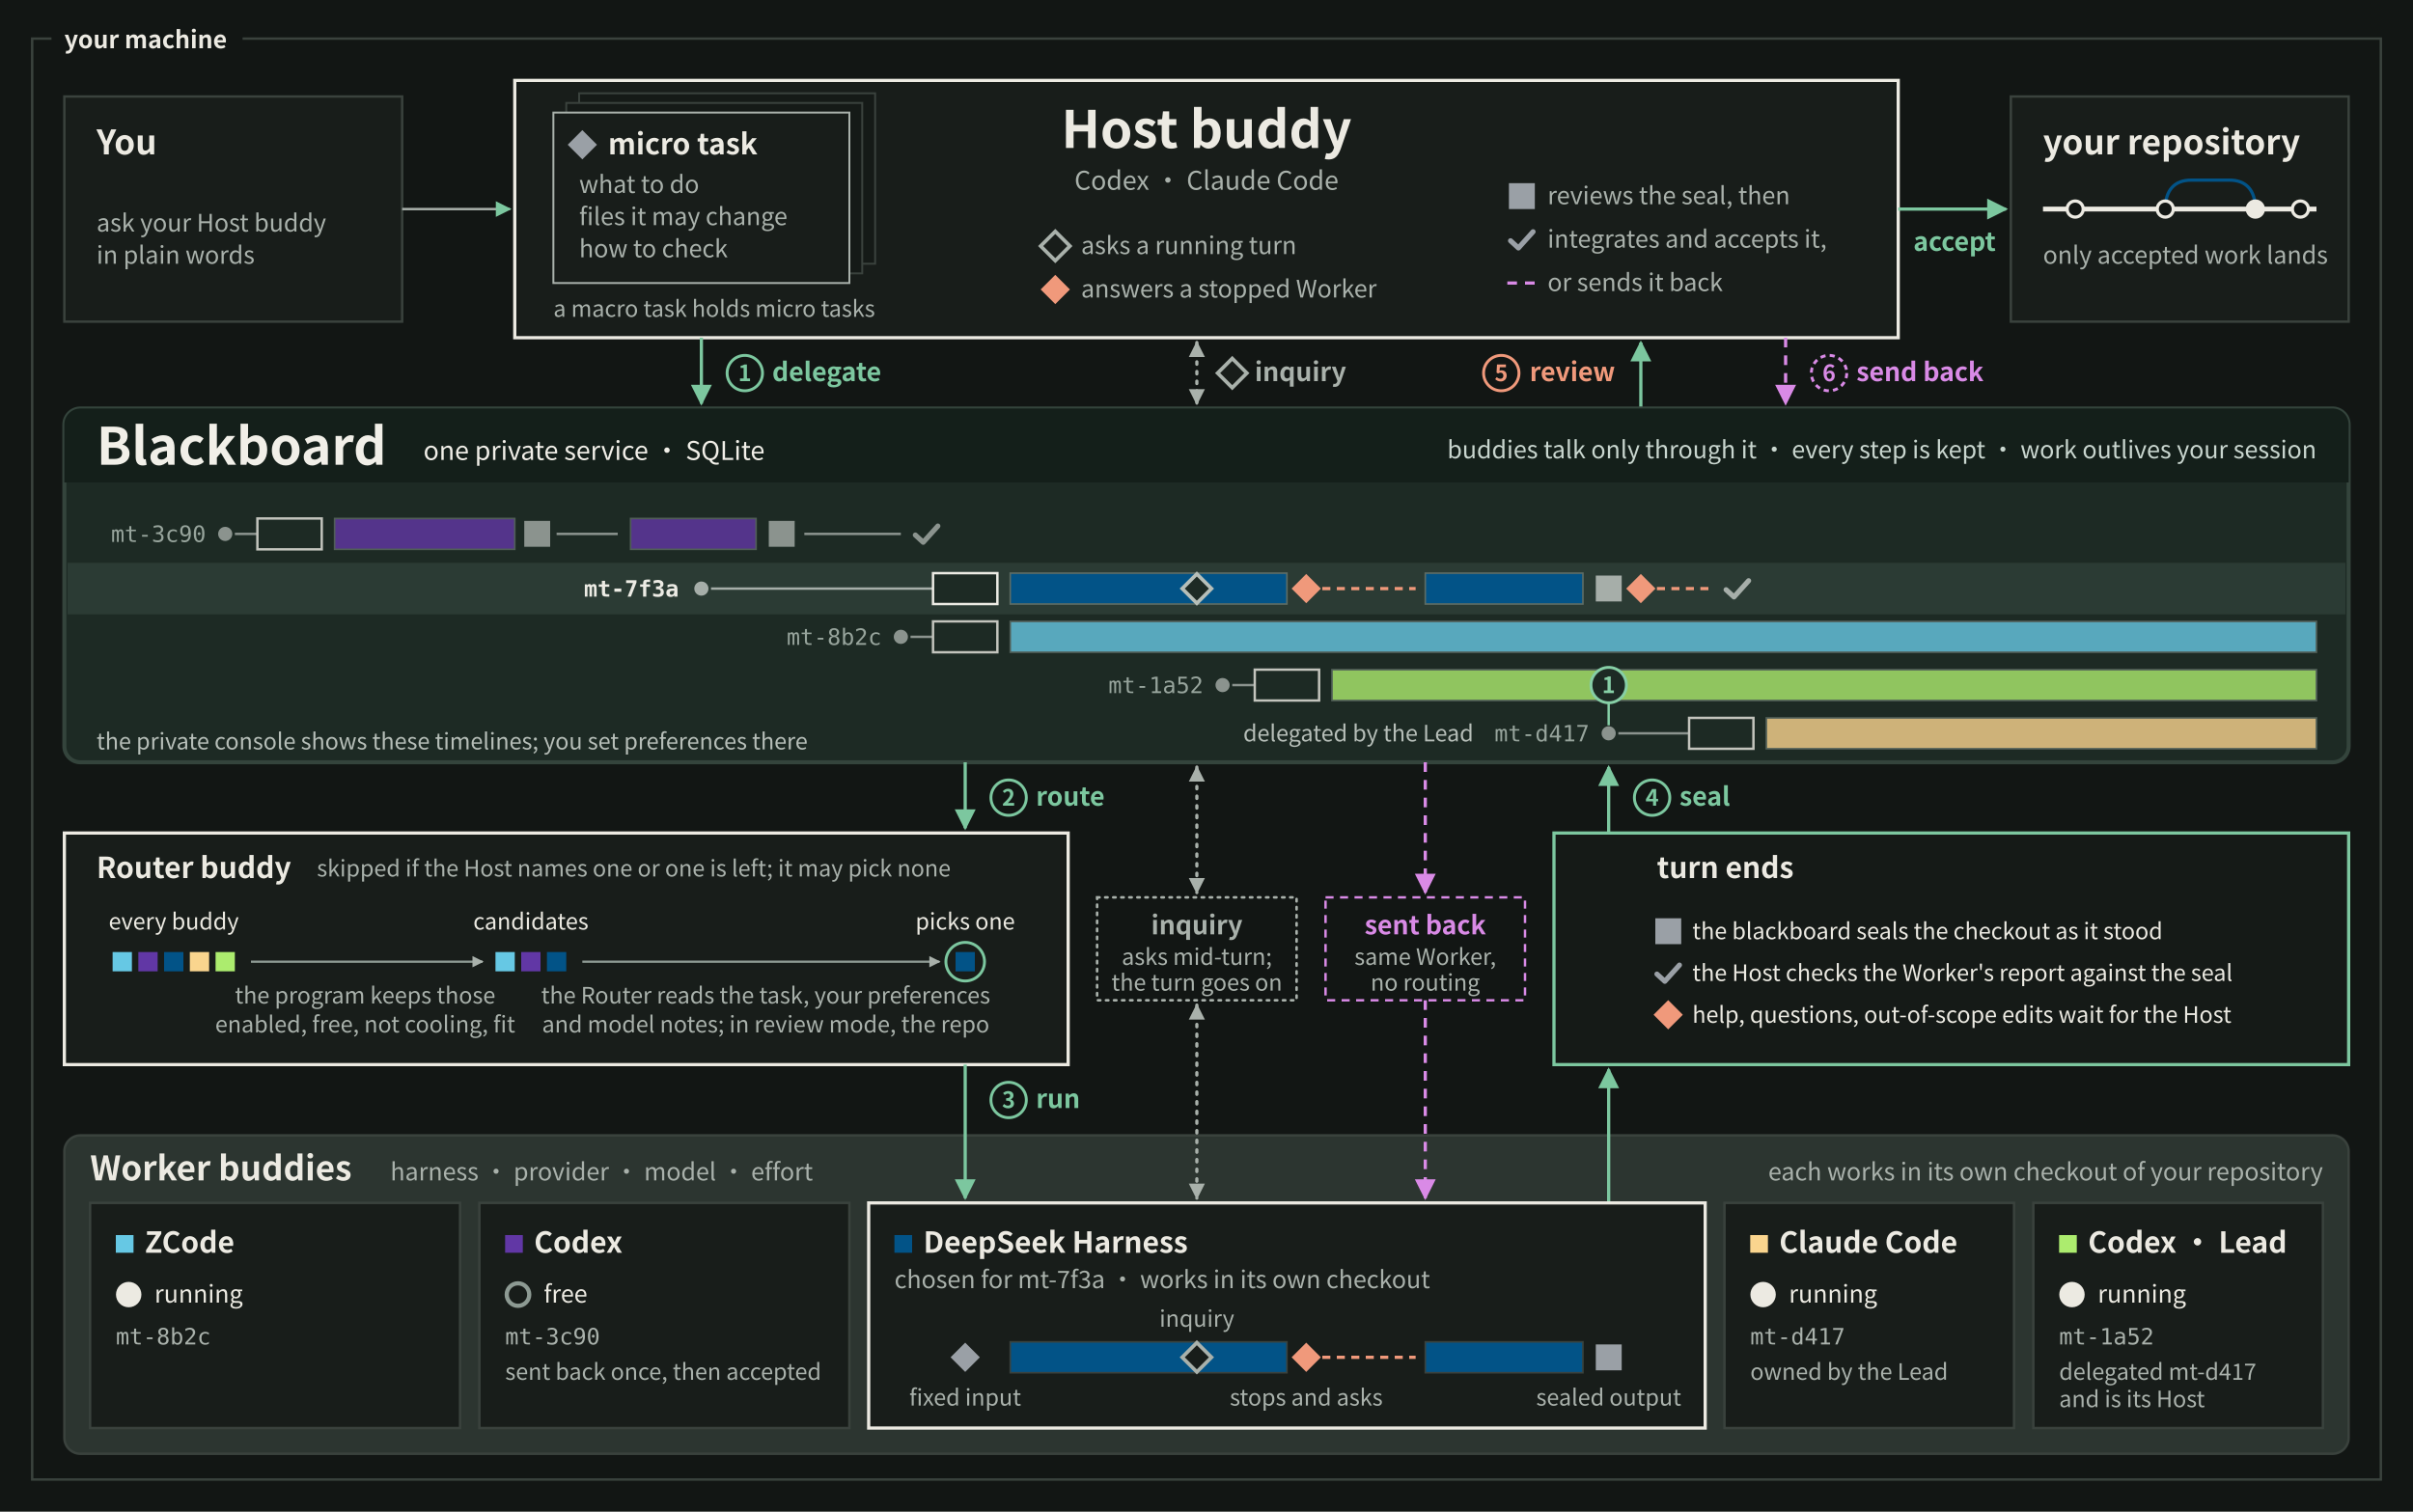
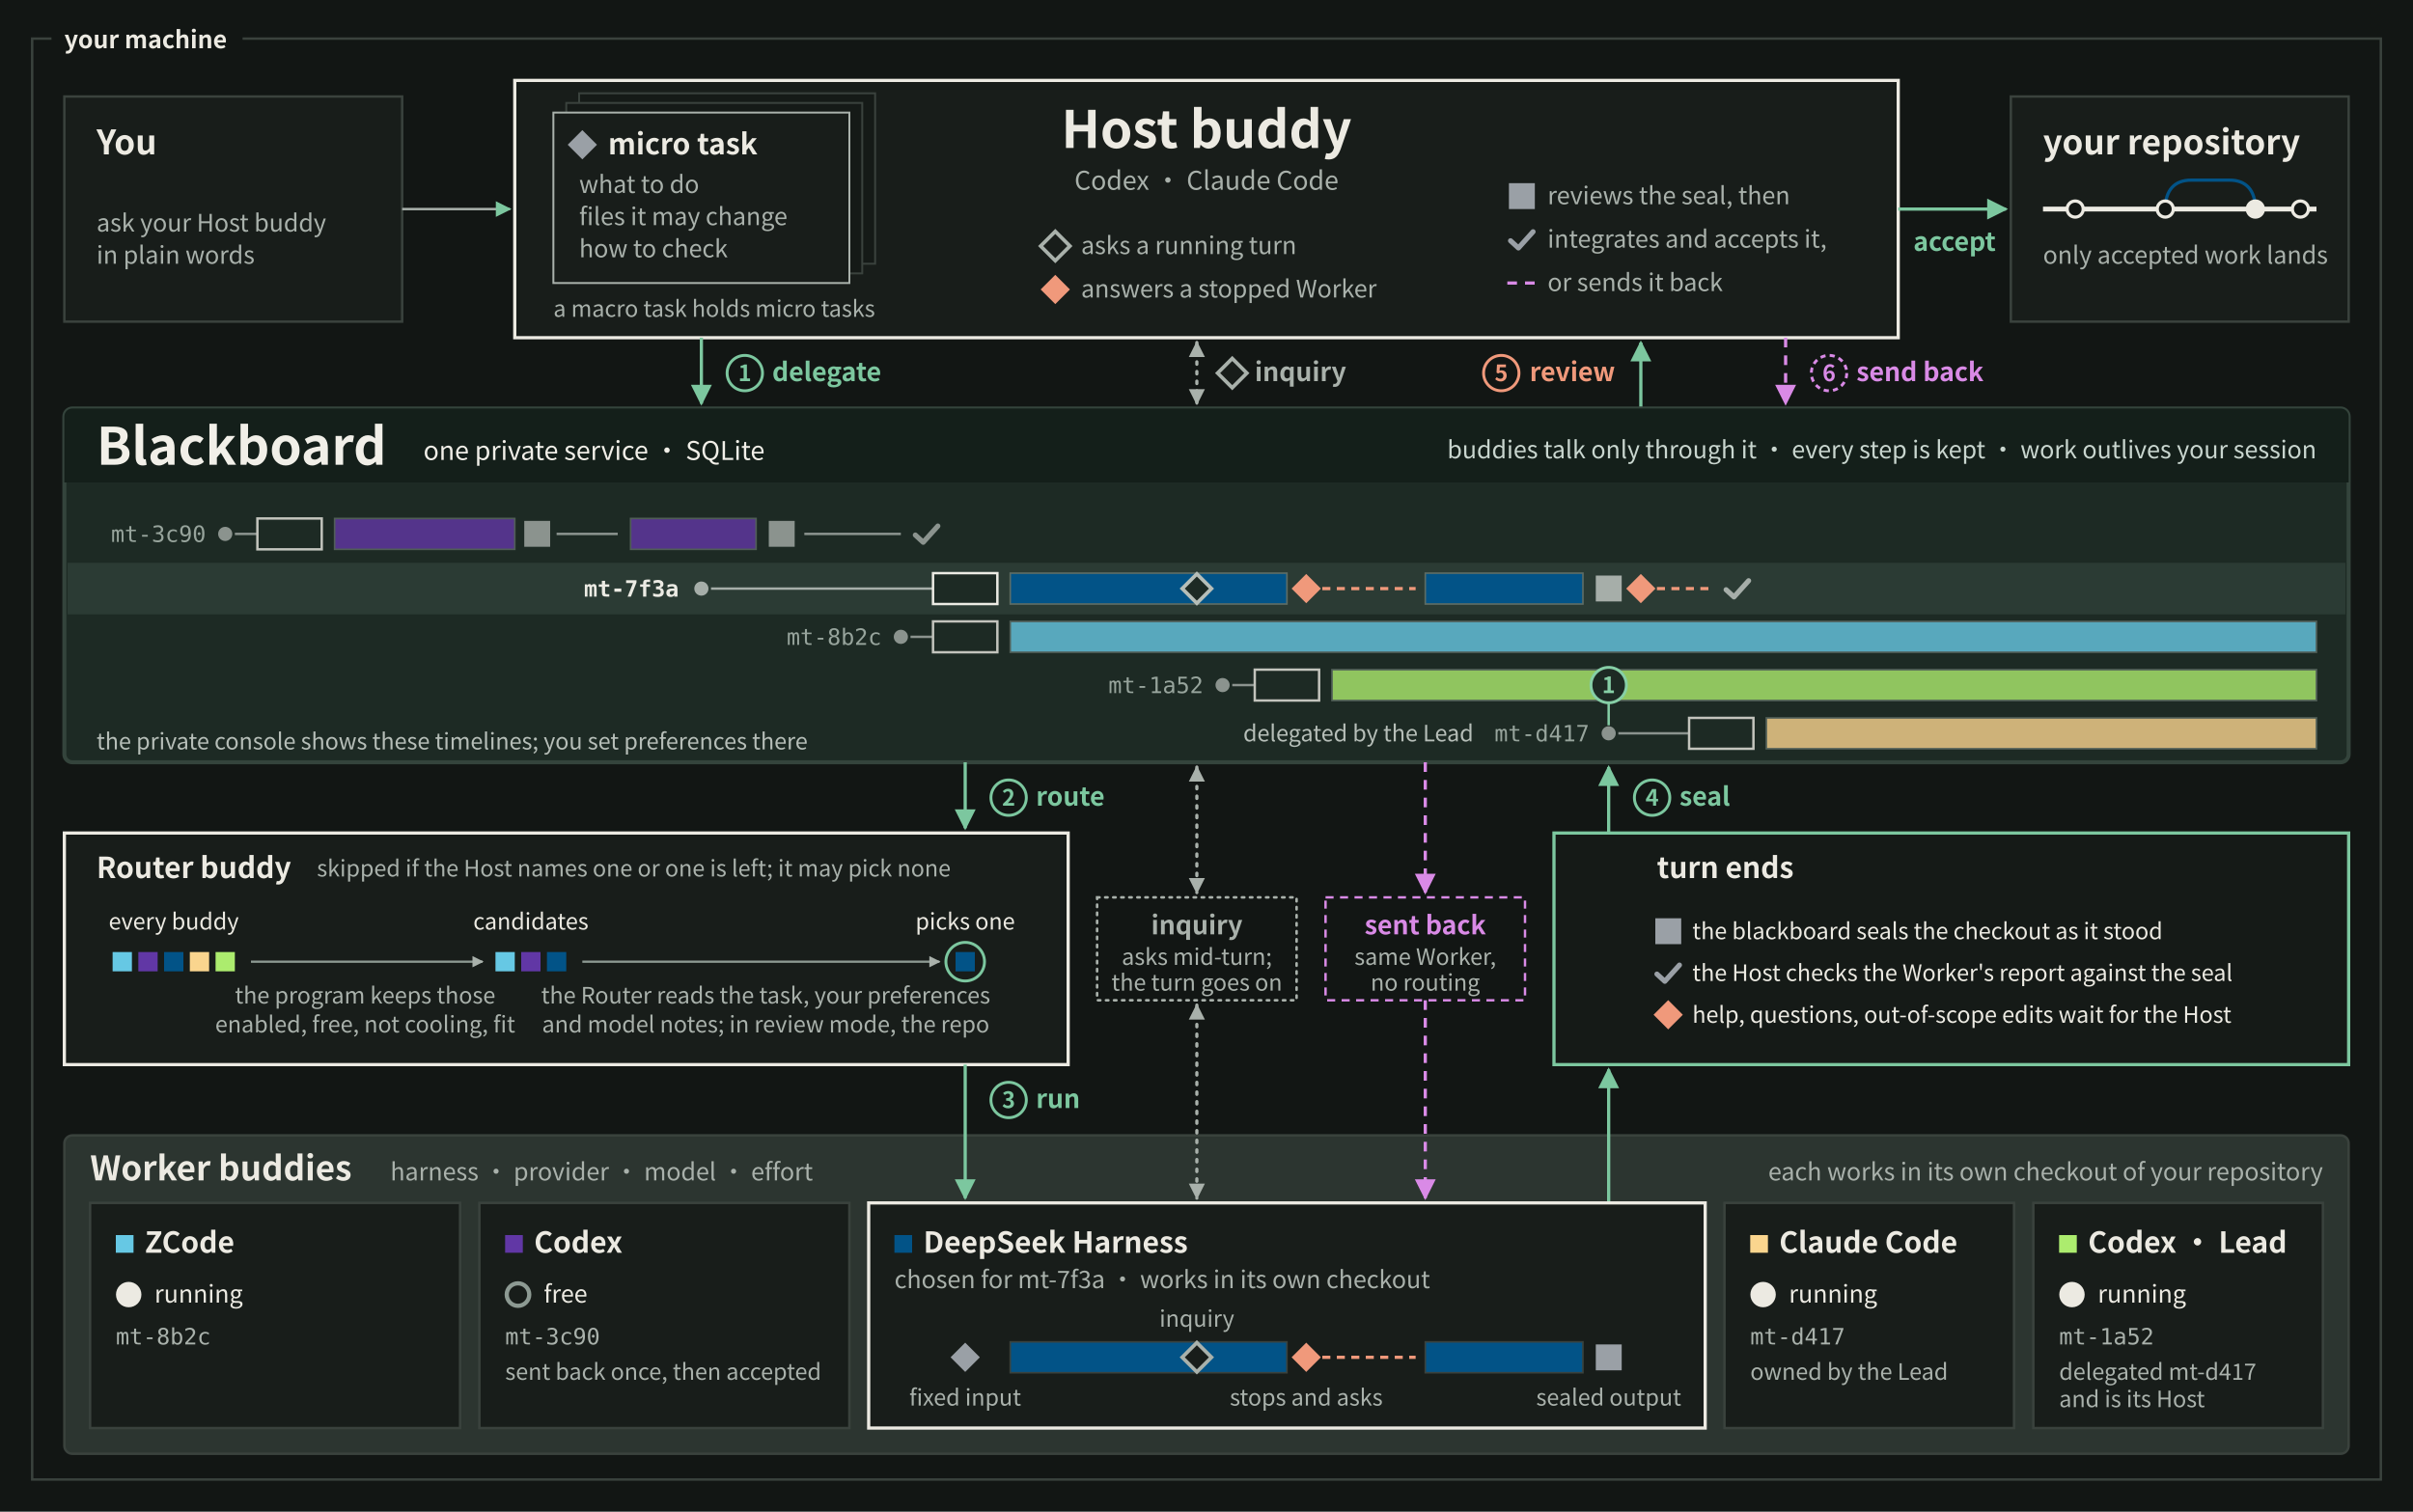
<svg xmlns="http://www.w3.org/2000/svg" viewBox="0 0 1500 940" width="1500" height="940" role="img" aria-label="How hey-my-buddy works">
  <defs>
    <marker id="tip" viewBox="0 0 10 10" refX="9" refY="5" markerWidth="6.5" markerHeight="6.5" orient="auto-start-reverse">
      <path d="M0 0 L10 5 L0 10 Z" fill="#7cc79f" />
    </marker>
    <marker id="tip-send" viewBox="0 0 10 10" refX="9" refY="5" markerWidth="6.5" markerHeight="6.5" orient="auto-start-reverse">
      <path d="M0 0 L10 5 L0 10 Z" fill="#d98ae6" />
    </marker>
    <marker id="tip-ask" viewBox="0 0 10 10" refX="9" refY="5" markerWidth="5" markerHeight="5" orient="auto-start-reverse">
      <path d="M0 0 L10 5 L0 10 Z" fill="#a9b1ab" />
    </marker>
  </defs>
  <rect x="0" y="0" width="1500" height="940" fill="#121614" stroke="none" stroke-width="1" />
  <g transform="translate(0,-24)">
    <rect x="20" y="48" width="1460" height="896" fill="none" stroke="#3a423d" stroke-width="1.5" />
    <rect x="32" y="40" width="118.8" height="16" fill="#121614" stroke="none" stroke-width="1" />
    <text x="40" y="54" font-family="-apple-system, BlinkMacSystemFont, 'Segoe UI', 'PingFang SC', 'Hiragino Sans GB', 'Noto Sans CJK SC', 'Microsoft YaHei', 'Noto Sans', Helvetica, Arial, sans-serif" font-size="15" font-weight="650" fill="#eceae2" text-anchor="start">your machine</text>
    <rect x="40" y="84" width="210" height="140" fill="#181d1a" stroke="#3a423d" stroke-width="1.5" />
    <text x="60" y="120" font-family="-apple-system, BlinkMacSystemFont, 'Segoe UI', 'PingFang SC', 'Hiragino Sans GB', 'Noto Sans CJK SC', 'Microsoft YaHei', 'Noto Sans', Helvetica, Arial, sans-serif" font-size="21" font-weight="700" fill="#eceae2" text-anchor="start">You</text>
    <text x="60" y="168" font-family="-apple-system, BlinkMacSystemFont, 'Segoe UI', 'PingFang SC', 'Hiragino Sans GB', 'Noto Sans CJK SC', 'Microsoft YaHei', 'Noto Sans', Helvetica, Arial, sans-serif" font-size="15" font-weight="400" fill="#a9b1ab" text-anchor="start">ask your Host buddy</text>
    <text x="60" y="188" font-family="-apple-system, BlinkMacSystemFont, 'Segoe UI', 'PingFang SC', 'Hiragino Sans GB', 'Noto Sans CJK SC', 'Microsoft YaHei', 'Noto Sans', Helvetica, Arial, sans-serif" font-size="15" font-weight="400" fill="#a9b1ab" text-anchor="start">in plain words</text>
    <path d="M250 154 L317 154" fill="none" stroke="#a9b1ab" stroke-width="1.5" marker-end="url(#tip)" />
    <rect x="320" y="74" width="860" height="160" fill="#181d1a" stroke="#eceae2" stroke-width="2" />
    <rect x="360" y="82" width="184" height="106" fill="#151a17" stroke="#3a423d" stroke-width="1.2" />
    <rect x="352" y="88" width="184" height="106" fill="#151a17" stroke="#3a423d" stroke-width="1.2" />
    <rect x="344" y="94" width="184" height="106" fill="#181d1a" stroke="#a9b1ab" stroke-width="1.2" />
    <path d="M362 104.9 L371.1 114 L362 123.1 L352.9 114 Z" fill="#9aa0a6" />
    <text x="378" y="120" font-family="-apple-system, BlinkMacSystemFont, 'Segoe UI', 'PingFang SC', 'Hiragino Sans GB', 'Noto Sans CJK SC', 'Microsoft YaHei', 'Noto Sans', Helvetica, Arial, sans-serif" font-size="18" font-weight="650" fill="#eceae2" text-anchor="start">micro task</text>
    <text x="360" y="144" font-family="-apple-system, BlinkMacSystemFont, 'Segoe UI', 'PingFang SC', 'Hiragino Sans GB', 'Noto Sans CJK SC', 'Microsoft YaHei', 'Noto Sans', Helvetica, Arial, sans-serif" font-size="15" font-weight="400" fill="#a9b1ab" text-anchor="start">what to do</text>
    <text x="360" y="164" font-family="-apple-system, BlinkMacSystemFont, 'Segoe UI', 'PingFang SC', 'Hiragino Sans GB', 'Noto Sans CJK SC', 'Microsoft YaHei', 'Noto Sans', Helvetica, Arial, sans-serif" font-size="15" font-weight="400" fill="#a9b1ab" text-anchor="start">files it may change</text>
    <text x="360" y="184" font-family="-apple-system, BlinkMacSystemFont, 'Segoe UI', 'PingFang SC', 'Hiragino Sans GB', 'Noto Sans CJK SC', 'Microsoft YaHei', 'Noto Sans', Helvetica, Arial, sans-serif" font-size="15" font-weight="400" fill="#a9b1ab" text-anchor="start">how to check</text>
    <text x="344" y="221" font-family="-apple-system, BlinkMacSystemFont, 'Segoe UI', 'PingFang SC', 'Hiragino Sans GB', 'Noto Sans CJK SC', 'Microsoft YaHei', 'Noto Sans', Helvetica, Arial, sans-serif" font-size="14" font-weight="400" fill="#a9b1ab" text-anchor="start">a macro task holds micro tasks</text>
    <text x="750.0" y="116" font-family="-apple-system, BlinkMacSystemFont, 'Segoe UI', 'PingFang SC', 'Hiragino Sans GB', 'Noto Sans CJK SC', 'Microsoft YaHei', 'Noto Sans', Helvetica, Arial, sans-serif" font-size="32" font-weight="700" fill="#eceae2" text-anchor="middle">Host buddy</text>
    <text x="750.0" y="142" font-family="-apple-system, BlinkMacSystemFont, 'Segoe UI', 'PingFang SC', 'Hiragino Sans GB', 'Noto Sans CJK SC', 'Microsoft YaHei', 'Noto Sans', Helvetica, Arial, sans-serif" font-size="16" font-weight="400" fill="#a9b1ab" text-anchor="middle">Codex · Claude Code</text>
    <path d="M656 167.9 L665.1 177 L656 186.1 L646.9 177 Z" fill="#181d1a" stroke="#a9b1ab" stroke-width="2.27" />
    <text x="672" y="182" font-family="-apple-system, BlinkMacSystemFont, 'Segoe UI', 'PingFang SC', 'Hiragino Sans GB', 'Noto Sans CJK SC', 'Microsoft YaHei', 'Noto Sans', Helvetica, Arial, sans-serif" font-size="15" font-weight="400" fill="#a9b1ab" text-anchor="start">asks a running turn</text>
    <path d="M656 194.9 L665.1 204 L656 213.1 L646.9 204 Z" fill="#f0997b" />
    <text x="672" y="209" font-family="-apple-system, BlinkMacSystemFont, 'Segoe UI', 'PingFang SC', 'Hiragino Sans GB', 'Noto Sans CJK SC', 'Microsoft YaHei', 'Noto Sans', Helvetica, Arial, sans-serif" font-size="15" font-weight="400" fill="#a9b1ab" text-anchor="start">answers a stopped Worker</text>
    <rect x="938.0" y="137.9" width="16.1" height="16.1" fill="#9aa0a6" stroke="none" stroke-width="1" />
    <text x="962" y="151" font-family="-apple-system, BlinkMacSystemFont, 'Segoe UI', 'PingFang SC', 'Hiragino Sans GB', 'Noto Sans CJK SC', 'Microsoft YaHei', 'Noto Sans', Helvetica, Arial, sans-serif" font-size="15" font-weight="400" fill="#a9b1ab" text-anchor="start">reviews the seal, then</text>
    <path d="M939.0 173.7 L943.9 178.2 L953.0 168.1" fill="none" stroke="#9aa0a6" stroke-width="3.15" stroke-linecap="round" stroke-linejoin="round" />
    <text x="962" y="178" font-family="-apple-system, BlinkMacSystemFont, 'Segoe UI', 'PingFang SC', 'Hiragino Sans GB', 'Noto Sans CJK SC', 'Microsoft YaHei', 'Noto Sans', Helvetica, Arial, sans-serif" font-size="15" font-weight="400" fill="#a9b1ab" text-anchor="start">integrates and accepts it,</text>
    <path d="M937 200 L955 200" stroke="#d98ae6" stroke-width="2" stroke-dasharray="6 5" />
    <text x="962" y="205" font-family="-apple-system, BlinkMacSystemFont, 'Segoe UI', 'PingFang SC', 'Hiragino Sans GB', 'Noto Sans CJK SC', 'Microsoft YaHei', 'Noto Sans', Helvetica, Arial, sans-serif" font-size="15" font-weight="400" fill="#a9b1ab" text-anchor="start">or sends it back</text>
    <path d="M1180 154 L1247 154" fill="none" stroke="#7cc79f" stroke-width="2" marker-end="url(#tip)" />
    <text x="1215" y="180" font-family="-apple-system, BlinkMacSystemFont, 'Segoe UI', 'PingFang SC', 'Hiragino Sans GB', 'Noto Sans CJK SC', 'Microsoft YaHei', 'Noto Sans', Helvetica, Arial, sans-serif" font-size="16" font-weight="650" fill="#7cc79f" text-anchor="middle">accept</text>
    <rect x="1250" y="84" width="210" height="140" fill="#181d1a" stroke="#3a423d" stroke-width="1.5" />
    <text x="1270" y="120" font-family="-apple-system, BlinkMacSystemFont, 'Segoe UI', 'PingFang SC', 'Hiragino Sans GB', 'Noto Sans CJK SC', 'Microsoft YaHei', 'Noto Sans', Helvetica, Arial, sans-serif" font-size="21" font-weight="700" fill="#eceae2" text-anchor="start">your repository</text>
    <path d="M1270 154 L1440 154" stroke="#eceae2" stroke-width="3" />
    <path d="M1346 154 C1346 142 1352 136 1362 136 L1386 136 C1396 136 1402 142 1402 154" fill="none" stroke="#025387" stroke-width="2" />
    <circle cx="1290" cy="154" r="5" fill="#121614" stroke="#eceae2" stroke-width="2" />
    <circle cx="1346" cy="154" r="5" fill="#121614" stroke="#eceae2" stroke-width="2" />
    <circle cx="1430" cy="154" r="5" fill="#121614" stroke="#eceae2" stroke-width="2" />
    <circle cx="1402" cy="154" r="6" fill="#eceae2" />
    <text x="1270" y="188" font-family="-apple-system, BlinkMacSystemFont, 'Segoe UI', 'PingFang SC', 'Hiragino Sans GB', 'Noto Sans CJK SC', 'Microsoft YaHei', 'Noto Sans', Helvetica, Arial, sans-serif" font-size="15" font-weight="400" fill="#a9b1ab" text-anchor="start">only accepted work lands</text>
    <path d="M436 234 L436 275" fill="none" stroke="#7cc79f" stroke-width="2" marker-end="url(#tip)" />
    <circle cx="463" cy="256" r="11" fill="#121614" stroke="#7cc79f" stroke-width="1.8" />
    <text x="463" y="261" font-family="-apple-system, BlinkMacSystemFont, 'Segoe UI', 'PingFang SC', 'Hiragino Sans GB', 'Noto Sans CJK SC', 'Microsoft YaHei', 'Noto Sans', Helvetica, Arial, sans-serif" font-size="14" font-weight="700" fill="#7cc79f" text-anchor="middle">1</text>
    <text x="480" y="261" font-family="-apple-system, BlinkMacSystemFont, 'Segoe UI', 'PingFang SC', 'Hiragino Sans GB', 'Noto Sans CJK SC', 'Microsoft YaHei', 'Noto Sans', Helvetica, Arial, sans-serif" font-size="16" font-weight="650" fill="#7cc79f" text-anchor="start">delegate</text>
    <path d="M1020 278 L1020 237" fill="none" stroke="#7cc79f" stroke-width="2" marker-end="url(#tip)" />
    <circle cx="933.24" cy="256" r="11" fill="#121614" stroke="#f0997b" stroke-width="1.8" />
    <text x="933.24" y="261" font-family="-apple-system, BlinkMacSystemFont, 'Segoe UI', 'PingFang SC', 'Hiragino Sans GB', 'Noto Sans CJK SC', 'Microsoft YaHei', 'Noto Sans', Helvetica, Arial, sans-serif" font-size="14" font-weight="700" fill="#f0997b" text-anchor="middle">5</text>
    <text x="1004" y="261" font-family="-apple-system, BlinkMacSystemFont, 'Segoe UI', 'PingFang SC', 'Hiragino Sans GB', 'Noto Sans CJK SC', 'Microsoft YaHei', 'Noto Sans', Helvetica, Arial, sans-serif" font-size="16" font-weight="650" fill="#f0997b" text-anchor="end">review</text>
    <path d="M1110 234 L1110 275" fill="none" stroke="#d98ae6" stroke-width="2" stroke-dasharray="6 5" marker-end="url(#tip-send)" />
    <circle cx="1137" cy="256" r="11" fill="#121614" stroke="#d98ae6" stroke-width="1.8" stroke-dasharray="3.2 2.6" />
    <text x="1137" y="261" font-family="-apple-system, BlinkMacSystemFont, 'Segoe UI', 'PingFang SC', 'Hiragino Sans GB', 'Noto Sans CJK SC', 'Microsoft YaHei', 'Noto Sans', Helvetica, Arial, sans-serif" font-size="14" font-weight="700" fill="#d98ae6" text-anchor="middle">6</text>
    <text x="1154" y="261" font-family="-apple-system, BlinkMacSystemFont, 'Segoe UI', 'PingFang SC', 'Hiragino Sans GB', 'Noto Sans CJK SC', 'Microsoft YaHei', 'Noto Sans', Helvetica, Arial, sans-serif" font-size="16" font-weight="650" fill="#d98ae6" text-anchor="start">send back</text>
    <path d="M744 237 L744 275" fill="none" stroke="#a9b1ab" stroke-width="2" stroke-dasharray="1.5 4.5" stroke-linecap="round" marker-start="url(#tip-ask)" marker-end="url(#tip-ask)" />
    <path d="M766 246.9 L775.1 256 L766 265.1 L756.9 256 Z" fill="#181d1a" stroke="#a9b1ab" stroke-width="2.27" />
    <text x="780" y="261" font-family="-apple-system, BlinkMacSystemFont, 'Segoe UI', 'PingFang SC', 'Hiragino Sans GB', 'Noto Sans CJK SC', 'Microsoft YaHei', 'Noto Sans', Helvetica, Arial, sans-serif" font-size="16" font-weight="650" fill="#a9b1ab" text-anchor="start">inquiry</text>
-     <rect x="40" y="278" width="1420" height="220" rx="10" fill="#1d2a24" stroke="#34443c" stroke-width="2.5" />
-     <path d="M50 278 H1450 A10 10 0 0 1 1460 288 V324 H40 V288 A10 10 0 0 1 50 278 Z" fill="#141f1a" />
+     <rect x="40" y="278" width="1420" height="220" rx="5" fill="#1d2a24" stroke="#34443c" stroke-width="2.5" />
+     <path d="M45 278 H1455 A5 5 0 0 1 1460 283 V324 H40 V283 A5 5 0 0 1 45 278 Z" fill="#141f1a" />
    <text x="60" y="313" font-family="-apple-system, BlinkMacSystemFont, 'Segoe UI', 'PingFang SC', 'Hiragino Sans GB', 'Noto Sans CJK SC', 'Microsoft YaHei', 'Noto Sans', Helvetica, Arial, sans-serif" font-size="32" font-weight="700" fill="#f1efe8" text-anchor="start">Blackboard</text>
    <text x="263.2" y="310" font-family="-apple-system, BlinkMacSystemFont, 'Segoe UI', 'PingFang SC', 'Hiragino Sans GB', 'Noto Sans CJK SC', 'Microsoft YaHei', 'Noto Sans', Helvetica, Arial, sans-serif" font-size="16" font-weight="400" fill="#f1efe8" text-anchor="start">one private service · SQLite</text>
    <text x="1440" y="309" font-family="-apple-system, BlinkMacSystemFont, 'Segoe UI', 'PingFang SC', 'Hiragino Sans GB', 'Noto Sans CJK SC', 'Microsoft YaHei', 'Noto Sans', Helvetica, Arial, sans-serif" font-size="15" font-weight="400" fill="#c9d6cf" text-anchor="end">buddies talk only through it · every step is kept · work outlives your session</text>
    <rect x="42" y="374" width="1416" height="32" fill="#2b3b34" stroke="none" stroke-width="1" />
    <text x="422" y="395" font-family="ui-monospace, SFMono-Regular, Menlo, Consolas, monospace" font-size="14" font-weight="700" fill="#ecebe4" text-anchor="end">mt-7f3a</text>
    <circle cx="436" cy="390" r="4.4" fill="#a6aea9" />
    <path d="M442 390 L580 390" stroke="#a6aea9" stroke-width="1.5" />
    <rect x="580" y="380.4" width="40" height="19.2" fill="#1d2a24" stroke="#ecebe4" stroke-width="1.5" />
    <rect x="628" y="380.4" width="172" height="19.2" fill="#025387" stroke="#5d6c64" stroke-width="1" />
    <path d="M744 380.9 L753.1 390 L744 399.1 L734.9 390 Z" fill="#1d2a24" stroke="#b6beb8" stroke-width="2.27" />
    <path d="M812 380.9 L821.1 390 L812 399.1 L802.9 390 Z" fill="#f0997b" />
    <path d="M822 390 L880 390" stroke="#f0997b" stroke-width="2" stroke-dasharray="5 4" />
    <rect x="886" y="380.4" width="98" height="19.2" fill="#025387" stroke="#5d6c64" stroke-width="1" />
    <rect x="992.0" y="381.9" width="16.1" height="16.1" fill="#a6aea9" stroke="none" stroke-width="1" />
    <path d="M1020 380.9 L1029.1 390 L1020 399.1 L1010.9 390 Z" fill="#f0997b" />
    <path d="M1030 390 L1066 390" stroke="#f0997b" stroke-width="2" stroke-dasharray="5 4" />
    <path d="M1073.0 390.7 L1077.9 395.2 L1087.0 385.1" fill="none" stroke="#a6aea9" stroke-width="3.15" stroke-linecap="round" stroke-linejoin="round" />
    <text x="128" y="361" font-family="ui-monospace, SFMono-Regular, Menlo, Consolas, monospace" font-size="14" font-weight="400" fill="#97a49c" text-anchor="end">mt-3c90</text>
    <text x="548" y="425" font-family="ui-monospace, SFMono-Regular, Menlo, Consolas, monospace" font-size="14" font-weight="400" fill="#97a49c" text-anchor="end">mt-8b2c</text>
    <text x="748" y="455" font-family="ui-monospace, SFMono-Regular, Menlo, Consolas, monospace" font-size="14" font-weight="400" fill="#97a49c" text-anchor="end">mt-1a52</text>
    <text x="988" y="485" font-family="ui-monospace, SFMono-Regular, Menlo, Consolas, monospace" font-size="14" font-weight="400" fill="#97a49c" text-anchor="end">mt-d417</text>
    <g opacity="0.8">
      <circle cx="140" cy="356" r="4.4" fill="#a6aea9" />
      <path d="M146 356 L160 356" stroke="#a6aea9" stroke-width="1.5" />
      <rect x="160" y="346.4" width="40" height="19.2" fill="#1d2a24" stroke="#ecebe4" stroke-width="1.5" />
      <rect x="208" y="346.4" width="112" height="19.2" fill="#6137a5" stroke="#5d6c64" stroke-width="1" />
      <rect x="325.9" y="347.9" width="16.1" height="16.1" fill="#a6aea9" stroke="none" stroke-width="1" />
      <path d="M346 356 L384 356" stroke="#a6aea9" stroke-width="1.5" />
      <rect x="392" y="346.4" width="78" height="19.2" fill="#6137a5" stroke="#5d6c64" stroke-width="1" />
      <rect x="477.9" y="347.9" width="16.1" height="16.1" fill="#a6aea9" stroke="none" stroke-width="1" />
      <path d="M500 356 L560 356" stroke="#a6aea9" stroke-width="1.5" />
      <path d="M569.0 356.7 L573.9 361.2 L583.0 351.1" fill="none" stroke="#a6aea9" stroke-width="3.15" stroke-linecap="round" stroke-linejoin="round" />
      <circle cx="560" cy="420" r="4.4" fill="#a6aea9" />
      <path d="M566 420 L580 420" stroke="#a6aea9" stroke-width="1.5" />
      <rect x="580" y="410.4" width="40" height="19.2" fill="#1d2a24" stroke="#ecebe4" stroke-width="1.5" />
      <rect x="628" y="410.4" width="812" height="19.2" fill="#66c8e4" stroke="#5d6c64" stroke-width="1" />
      <circle cx="760" cy="450" r="4.4" fill="#a6aea9" />
      <path d="M766 450 L780 450" stroke="#a6aea9" stroke-width="1.5" />
      <rect x="780" y="440.4" width="40" height="19.2" fill="#1d2a24" stroke="#ecebe4" stroke-width="1.5" />
      <rect x="828" y="440.4" width="612" height="19.2" fill="#acec6e" stroke="#5d6c64" stroke-width="1" />
      <circle cx="1000" cy="480" r="4.4" fill="#a6aea9" />
      <path d="M1006 480 L1050 480" stroke="#a6aea9" stroke-width="1.5" />
      <rect x="1050" y="470.4" width="40" height="19.2" fill="#1d2a24" stroke="#ecebe4" stroke-width="1.5" />
      <rect x="1098" y="470.4" width="342" height="19.2" fill="#fad58e" stroke="#5d6c64" stroke-width="1" />
    </g>
    <circle cx="1000" cy="450" r="11" fill="#1d2a24" stroke="#86cfa6" stroke-width="1.8" />
    <text x="1000" y="455" font-family="-apple-system, BlinkMacSystemFont, 'Segoe UI', 'PingFang SC', 'Hiragino Sans GB', 'Noto Sans CJK SC', 'Microsoft YaHei', 'Noto Sans', Helvetica, Arial, sans-serif" font-size="14" font-weight="700" fill="#86cfa6" text-anchor="middle">1</text>
    <path d="M1000 461 L1000 475" stroke="#86cfa6" stroke-width="1.5" />
    <text x="916" y="485" font-family="-apple-system, BlinkMacSystemFont, 'Segoe UI', 'PingFang SC', 'Hiragino Sans GB', 'Noto Sans CJK SC', 'Microsoft YaHei', 'Noto Sans', Helvetica, Arial, sans-serif" font-size="14" font-weight="400" fill="#b6beb8" text-anchor="end">delegated by the Lead</text>
    <text x="60" y="490" font-family="-apple-system, BlinkMacSystemFont, 'Segoe UI', 'PingFang SC', 'Hiragino Sans GB', 'Noto Sans CJK SC', 'Microsoft YaHei', 'Noto Sans', Helvetica, Arial, sans-serif" font-size="14" font-weight="400" fill="#b6beb8" text-anchor="start">the private console shows these timelines; you set preferences there</text>
-     <rect x="40" y="730" width="1420" height="198" rx="10" fill="#2c3530" stroke="#3a423d" stroke-width="1.5" />
+     <rect x="40" y="730" width="1420" height="198" rx="5" fill="#2c3530" stroke="#3a423d" stroke-width="1.5" />
    <path d="M600 498 L600 539" fill="none" stroke="#7cc79f" stroke-width="2" marker-end="url(#tip)" />
    <circle cx="627" cy="520" r="11" fill="#121614" stroke="#7cc79f" stroke-width="1.8" />
    <text x="627" y="525" font-family="-apple-system, BlinkMacSystemFont, 'Segoe UI', 'PingFang SC', 'Hiragino Sans GB', 'Noto Sans CJK SC', 'Microsoft YaHei', 'Noto Sans', Helvetica, Arial, sans-serif" font-size="14" font-weight="700" fill="#7cc79f" text-anchor="middle">2</text>
    <text x="644" y="525" font-family="-apple-system, BlinkMacSystemFont, 'Segoe UI', 'PingFang SC', 'Hiragino Sans GB', 'Noto Sans CJK SC', 'Microsoft YaHei', 'Noto Sans', Helvetica, Arial, sans-serif" font-size="16" font-weight="650" fill="#7cc79f" text-anchor="start">route</text>
    <rect x="40" y="542" width="624" height="144" fill="#181d1a" stroke="#eceae2" stroke-width="2" />
    <text x="60" y="570" font-family="-apple-system, BlinkMacSystemFont, 'Segoe UI', 'PingFang SC', 'Hiragino Sans GB', 'Noto Sans CJK SC', 'Microsoft YaHei', 'Noto Sans', Helvetica, Arial, sans-serif" font-size="18" font-weight="650" fill="#eceae2" text-anchor="start">Router buddy</text>
    <text x="196.96" y="569" font-family="-apple-system, BlinkMacSystemFont, 'Segoe UI', 'PingFang SC', 'Hiragino Sans GB', 'Noto Sans CJK SC', 'Microsoft YaHei', 'Noto Sans', Helvetica, Arial, sans-serif" font-size="14" font-weight="400" fill="#a9b1ab" text-anchor="start">skipped if the Host names one or one is left; it may pick none</text>
    <text x="108" y="602" font-family="-apple-system, BlinkMacSystemFont, 'Segoe UI', 'PingFang SC', 'Hiragino Sans GB', 'Noto Sans CJK SC', 'Microsoft YaHei', 'Noto Sans', Helvetica, Arial, sans-serif" font-size="14" font-weight="400" fill="#eceae2" text-anchor="middle">every buddy</text>
    <rect x="70" y="616" width="12" height="12" fill="#66c8e4" stroke="none" stroke-width="1" />
    <rect x="86" y="616" width="12" height="12" fill="#6137a5" stroke="none" stroke-width="1" />
    <rect x="102" y="616" width="12" height="12" fill="#025387" stroke="none" stroke-width="1" />
    <rect x="118" y="616" width="12" height="12" fill="#fad58e" stroke="none" stroke-width="1" />
    <rect x="134" y="616" width="12" height="12" fill="#acec6e" stroke="none" stroke-width="1" />
    <path d="M156 622 L300 622" fill="none" stroke="#8d9a93" stroke-width="1.4" marker-end="url(#tip-ask)" />
    <text x="227" y="648" font-family="-apple-system, BlinkMacSystemFont, 'Segoe UI', 'PingFang SC', 'Hiragino Sans GB', 'Noto Sans CJK SC', 'Microsoft YaHei', 'Noto Sans', Helvetica, Arial, sans-serif" font-size="14" font-weight="400" fill="#a9b1ab" text-anchor="middle">the program keeps those</text>
    <text x="227" y="666" font-family="-apple-system, BlinkMacSystemFont, 'Segoe UI', 'PingFang SC', 'Hiragino Sans GB', 'Noto Sans CJK SC', 'Microsoft YaHei', 'Noto Sans', Helvetica, Arial, sans-serif" font-size="14" font-weight="400" fill="#a9b1ab" text-anchor="middle">enabled, free, not cooling, fit</text>
    <text x="330" y="602" font-family="-apple-system, BlinkMacSystemFont, 'Segoe UI', 'PingFang SC', 'Hiragino Sans GB', 'Noto Sans CJK SC', 'Microsoft YaHei', 'Noto Sans', Helvetica, Arial, sans-serif" font-size="14" font-weight="400" fill="#eceae2" text-anchor="middle">candidates</text>
    <rect x="308" y="616" width="12" height="12" fill="#66c8e4" stroke="none" stroke-width="1" />
    <rect x="324" y="616" width="12" height="12" fill="#6137a5" stroke="none" stroke-width="1" />
    <rect x="340" y="616" width="12" height="12" fill="#025387" stroke="none" stroke-width="1" />
    <path d="M362 622 L584 622" fill="none" stroke="#8d9a93" stroke-width="1.4" marker-end="url(#tip-ask)" />
    <text x="476" y="648" font-family="-apple-system, BlinkMacSystemFont, 'Segoe UI', 'PingFang SC', 'Hiragino Sans GB', 'Noto Sans CJK SC', 'Microsoft YaHei', 'Noto Sans', Helvetica, Arial, sans-serif" font-size="14" font-weight="400" fill="#a9b1ab" text-anchor="middle">the Router reads the task, your preferences</text>
    <text x="476" y="666" font-family="-apple-system, BlinkMacSystemFont, 'Segoe UI', 'PingFang SC', 'Hiragino Sans GB', 'Noto Sans CJK SC', 'Microsoft YaHei', 'Noto Sans', Helvetica, Arial, sans-serif" font-size="14" font-weight="400" fill="#a9b1ab" text-anchor="middle">and model notes; in review mode, the repo</text>
    <rect x="594" y="616" width="12" height="12" fill="#025387" stroke="none" stroke-width="1" />
    <circle cx="600" cy="622" r="12" fill="none" stroke="#7cc79f" stroke-width="1.8" />
    <text x="600" y="602" font-family="-apple-system, BlinkMacSystemFont, 'Segoe UI', 'PingFang SC', 'Hiragino Sans GB', 'Noto Sans CJK SC', 'Microsoft YaHei', 'Noto Sans', Helvetica, Arial, sans-serif" font-size="14" font-weight="400" fill="#eceae2" text-anchor="middle">picks one</text>
    <path d="M600 686 L600 769" fill="none" stroke="#7cc79f" stroke-width="2" marker-end="url(#tip)" />
    <circle cx="627" cy="708" r="11" fill="#121614" stroke="#7cc79f" stroke-width="1.8" />
    <text x="627" y="713" font-family="-apple-system, BlinkMacSystemFont, 'Segoe UI', 'PingFang SC', 'Hiragino Sans GB', 'Noto Sans CJK SC', 'Microsoft YaHei', 'Noto Sans', Helvetica, Arial, sans-serif" font-size="14" font-weight="700" fill="#7cc79f" text-anchor="middle">3</text>
    <text x="644" y="713" font-family="-apple-system, BlinkMacSystemFont, 'Segoe UI', 'PingFang SC', 'Hiragino Sans GB', 'Noto Sans CJK SC', 'Microsoft YaHei', 'Noto Sans', Helvetica, Arial, sans-serif" font-size="16" font-weight="650" fill="#7cc79f" text-anchor="start">run</text>
    <path d="M744 501 L744 579" fill="none" stroke="#a9b1ab" stroke-width="2" stroke-dasharray="1.5 4.5" stroke-linecap="round" marker-start="url(#tip-ask)" marker-end="url(#tip-ask)" />
    <rect x="682" y="582" width="124" height="64" fill="#121614" stroke="#a9b1ab" stroke-width="1.6" stroke-dasharray="1.5 3.5" stroke-linecap="round" />
    <text x="744" y="605" font-family="-apple-system, BlinkMacSystemFont, 'Segoe UI', 'PingFang SC', 'Hiragino Sans GB', 'Noto Sans CJK SC', 'Microsoft YaHei', 'Noto Sans', Helvetica, Arial, sans-serif" font-size="16" font-weight="650" fill="#a9b1ab" text-anchor="middle">inquiry</text>
    <text x="744" y="624" font-family="-apple-system, BlinkMacSystemFont, 'Segoe UI', 'PingFang SC', 'Hiragino Sans GB', 'Noto Sans CJK SC', 'Microsoft YaHei', 'Noto Sans', Helvetica, Arial, sans-serif" font-size="14" font-weight="400" fill="#a9b1ab" text-anchor="middle">asks mid-turn;</text>
    <text x="744" y="640" font-family="-apple-system, BlinkMacSystemFont, 'Segoe UI', 'PingFang SC', 'Hiragino Sans GB', 'Noto Sans CJK SC', 'Microsoft YaHei', 'Noto Sans', Helvetica, Arial, sans-serif" font-size="14" font-weight="400" fill="#a9b1ab" text-anchor="middle">the turn goes on</text>
    <path d="M744 649 L744 769" fill="none" stroke="#a9b1ab" stroke-width="2" stroke-dasharray="1.5 4.5" stroke-linecap="round" marker-start="url(#tip-ask)" marker-end="url(#tip-ask)" />
    <path d="M886 498 L886 579" fill="none" stroke="#d98ae6" stroke-width="2" stroke-dasharray="6 5" marker-end="url(#tip-send)" />
    <rect x="824" y="582" width="124" height="64" fill="#121614" stroke="#d98ae6" stroke-width="1.5" stroke-dasharray="5 4" />
    <text x="886" y="605" font-family="-apple-system, BlinkMacSystemFont, 'Segoe UI', 'PingFang SC', 'Hiragino Sans GB', 'Noto Sans CJK SC', 'Microsoft YaHei', 'Noto Sans', Helvetica, Arial, sans-serif" font-size="16" font-weight="650" fill="#d98ae6" text-anchor="middle">sent back</text>
    <text x="886" y="624" font-family="-apple-system, BlinkMacSystemFont, 'Segoe UI', 'PingFang SC', 'Hiragino Sans GB', 'Noto Sans CJK SC', 'Microsoft YaHei', 'Noto Sans', Helvetica, Arial, sans-serif" font-size="14" font-weight="400" fill="#a9b1ab" text-anchor="middle">same Worker,</text>
    <text x="886" y="640" font-family="-apple-system, BlinkMacSystemFont, 'Segoe UI', 'PingFang SC', 'Hiragino Sans GB', 'Noto Sans CJK SC', 'Microsoft YaHei', 'Noto Sans', Helvetica, Arial, sans-serif" font-size="14" font-weight="400" fill="#a9b1ab" text-anchor="middle">no routing</text>
    <path d="M886 646 L886 769" fill="none" stroke="#d98ae6" stroke-width="2" stroke-dasharray="6 5" marker-end="url(#tip-send)" />
    <path d="M1000 772 L1000 689" fill="none" stroke="#7cc79f" stroke-width="2" marker-end="url(#tip)" />
    <rect x="966" y="542" width="494" height="144" fill="#151a17" stroke="#7cc79f" stroke-width="2" />
    <text x="1030" y="570" font-family="-apple-system, BlinkMacSystemFont, 'Segoe UI', 'PingFang SC', 'Hiragino Sans GB', 'Noto Sans CJK SC', 'Microsoft YaHei', 'Noto Sans', Helvetica, Arial, sans-serif" font-size="18" font-weight="650" fill="#eceae2" text-anchor="start">turn ends</text>
    <rect x="1029.0" y="595.0" width="16.1" height="16.1" fill="#9aa0a6" stroke="none" stroke-width="1" />
    <text x="1052" y="608" font-family="-apple-system, BlinkMacSystemFont, 'Segoe UI', 'PingFang SC', 'Hiragino Sans GB', 'Noto Sans CJK SC', 'Microsoft YaHei', 'Noto Sans', Helvetica, Arial, sans-serif" font-size="14" font-weight="400" fill="#eceae2" text-anchor="start">the blackboard seals the checkout as it stood</text>
    <path d="M1030.0 629.7 L1034.9 634.2 L1044.0 624.1" fill="none" stroke="#9aa0a6" stroke-width="3.15" stroke-linecap="round" stroke-linejoin="round" />
    <text x="1052" y="634" font-family="-apple-system, BlinkMacSystemFont, 'Segoe UI', 'PingFang SC', 'Hiragino Sans GB', 'Noto Sans CJK SC', 'Microsoft YaHei', 'Noto Sans', Helvetica, Arial, sans-serif" font-size="14" font-weight="400" fill="#eceae2" text-anchor="start">the Host checks the Worker's report against the seal</text>
    <path d="M1037 645.9 L1046.1 655 L1037 664.1 L1027.9 655 Z" fill="#f0997b" />
    <text x="1052" y="660" font-family="-apple-system, BlinkMacSystemFont, 'Segoe UI', 'PingFang SC', 'Hiragino Sans GB', 'Noto Sans CJK SC', 'Microsoft YaHei', 'Noto Sans', Helvetica, Arial, sans-serif" font-size="14" font-weight="400" fill="#eceae2" text-anchor="start">help, questions, out-of-scope edits wait for the Host</text>
    <path d="M1000 542 L1000 501" fill="none" stroke="#7cc79f" stroke-width="2" marker-end="url(#tip)" />
    <circle cx="1027" cy="520" r="11" fill="#121614" stroke="#7cc79f" stroke-width="1.8" />
    <text x="1027" y="525" font-family="-apple-system, BlinkMacSystemFont, 'Segoe UI', 'PingFang SC', 'Hiragino Sans GB', 'Noto Sans CJK SC', 'Microsoft YaHei', 'Noto Sans', Helvetica, Arial, sans-serif" font-size="14" font-weight="700" fill="#7cc79f" text-anchor="middle">4</text>
    <text x="1044" y="525" font-family="-apple-system, BlinkMacSystemFont, 'Segoe UI', 'PingFang SC', 'Hiragino Sans GB', 'Noto Sans CJK SC', 'Microsoft YaHei', 'Noto Sans', Helvetica, Arial, sans-serif" font-size="16" font-weight="650" fill="#7cc79f" text-anchor="start">seal</text>
    <text x="56" y="758" font-family="-apple-system, BlinkMacSystemFont, 'Segoe UI', 'PingFang SC', 'Hiragino Sans GB', 'Noto Sans CJK SC', 'Microsoft YaHei', 'Noto Sans', Helvetica, Arial, sans-serif" font-size="21" font-weight="700" fill="#eceae2" text-anchor="start">Worker buddies</text>
    <text x="242.64" y="758" font-family="-apple-system, BlinkMacSystemFont, 'Segoe UI', 'PingFang SC', 'Hiragino Sans GB', 'Noto Sans CJK SC', 'Microsoft YaHei', 'Noto Sans', Helvetica, Arial, sans-serif" font-size="15" font-weight="400" fill="#a9b1ab" text-anchor="start">harness · provider · model · effort</text>
    <text x="1444" y="758" font-family="-apple-system, BlinkMacSystemFont, 'Segoe UI', 'PingFang SC', 'Hiragino Sans GB', 'Noto Sans CJK SC', 'Microsoft YaHei', 'Noto Sans', Helvetica, Arial, sans-serif" font-size="15" font-weight="400" fill="#a9b1ab" text-anchor="end">each works in its own checkout of your repository</text>
    <rect x="56" y="772" width="230" height="140" fill="#181d1a" stroke="#3a423d" stroke-width="1.5" />
    <rect x="72" y="792" width="11" height="11" fill="#66c8e4" stroke="none" stroke-width="1" />
    <text x="90" y="803" font-family="-apple-system, BlinkMacSystemFont, 'Segoe UI', 'PingFang SC', 'Hiragino Sans GB', 'Noto Sans CJK SC', 'Microsoft YaHei', 'Noto Sans', Helvetica, Arial, sans-serif" font-size="18" font-weight="650" fill="#eceae2" text-anchor="start">ZCode</text>
    <circle cx="80" cy="829" r="7.9" fill="#eceae2" />
    <text x="96" y="834" font-family="-apple-system, BlinkMacSystemFont, 'Segoe UI', 'PingFang SC', 'Hiragino Sans GB', 'Noto Sans CJK SC', 'Microsoft YaHei', 'Noto Sans', Helvetica, Arial, sans-serif" font-size="15" font-weight="400" fill="#eceae2" text-anchor="start">running</text>
    <text x="72" y="860" font-family="ui-monospace, SFMono-Regular, Menlo, Consolas, monospace" font-size="14" font-weight="400" fill="#a9b1ab" text-anchor="start">mt-8b2c</text>
    <rect x="298" y="772" width="230" height="140" fill="#181d1a" stroke="#3a423d" stroke-width="1.5" />
    <rect x="314" y="792" width="11" height="11" fill="#6137a5" stroke="none" stroke-width="1" />
    <text x="332" y="803" font-family="-apple-system, BlinkMacSystemFont, 'Segoe UI', 'PingFang SC', 'Hiragino Sans GB', 'Noto Sans CJK SC', 'Microsoft YaHei', 'Noto Sans', Helvetica, Arial, sans-serif" font-size="18" font-weight="650" fill="#eceae2" text-anchor="start">Codex</text>
    <circle cx="322" cy="829" r="7.0" fill="#181d1a" stroke="#8d9a93" stroke-width="2.62" />
    <text x="338" y="834" font-family="-apple-system, BlinkMacSystemFont, 'Segoe UI', 'PingFang SC', 'Hiragino Sans GB', 'Noto Sans CJK SC', 'Microsoft YaHei', 'Noto Sans', Helvetica, Arial, sans-serif" font-size="15" font-weight="400" fill="#eceae2" text-anchor="start">free</text>
    <text x="314" y="860" font-family="ui-monospace, SFMono-Regular, Menlo, Consolas, monospace" font-size="14" font-weight="400" fill="#a9b1ab" text-anchor="start">mt-3c90</text>
    <text x="314" y="882" font-family="-apple-system, BlinkMacSystemFont, 'Segoe UI', 'PingFang SC', 'Hiragino Sans GB', 'Noto Sans CJK SC', 'Microsoft YaHei', 'Noto Sans', Helvetica, Arial, sans-serif" font-size="14" font-weight="400" fill="#a9b1ab" text-anchor="start">sent back once, then accepted</text>
    <rect x="1072" y="772" width="180" height="140" fill="#181d1a" stroke="#3a423d" stroke-width="1.5" />
    <rect x="1088" y="792" width="11" height="11" fill="#fad58e" stroke="none" stroke-width="1" />
    <text x="1106" y="803" font-family="-apple-system, BlinkMacSystemFont, 'Segoe UI', 'PingFang SC', 'Hiragino Sans GB', 'Noto Sans CJK SC', 'Microsoft YaHei', 'Noto Sans', Helvetica, Arial, sans-serif" font-size="18" font-weight="650" fill="#eceae2" text-anchor="start">Claude Code</text>
    <circle cx="1096" cy="829" r="7.9" fill="#eceae2" />
    <text x="1112" y="834" font-family="-apple-system, BlinkMacSystemFont, 'Segoe UI', 'PingFang SC', 'Hiragino Sans GB', 'Noto Sans CJK SC', 'Microsoft YaHei', 'Noto Sans', Helvetica, Arial, sans-serif" font-size="15" font-weight="400" fill="#eceae2" text-anchor="start">running</text>
    <text x="1088" y="860" font-family="ui-monospace, SFMono-Regular, Menlo, Consolas, monospace" font-size="14" font-weight="400" fill="#a9b1ab" text-anchor="start">mt-d417</text>
    <text x="1088" y="882" font-family="-apple-system, BlinkMacSystemFont, 'Segoe UI', 'PingFang SC', 'Hiragino Sans GB', 'Noto Sans CJK SC', 'Microsoft YaHei', 'Noto Sans', Helvetica, Arial, sans-serif" font-size="14" font-weight="400" fill="#a9b1ab" text-anchor="start">owned by the Lead</text>
    <rect x="1264" y="772" width="180" height="140" fill="#181d1a" stroke="#3a423d" stroke-width="1.5" />
    <rect x="1280" y="792" width="11" height="11" fill="#acec6e" stroke="none" stroke-width="1" />
    <text x="1298" y="803" font-family="-apple-system, BlinkMacSystemFont, 'Segoe UI', 'PingFang SC', 'Hiragino Sans GB', 'Noto Sans CJK SC', 'Microsoft YaHei', 'Noto Sans', Helvetica, Arial, sans-serif" font-size="18" font-weight="650" fill="#eceae2" text-anchor="start">Codex · Lead</text>
    <circle cx="1288" cy="829" r="7.9" fill="#eceae2" />
    <text x="1304" y="834" font-family="-apple-system, BlinkMacSystemFont, 'Segoe UI', 'PingFang SC', 'Hiragino Sans GB', 'Noto Sans CJK SC', 'Microsoft YaHei', 'Noto Sans', Helvetica, Arial, sans-serif" font-size="15" font-weight="400" fill="#eceae2" text-anchor="start">running</text>
    <text x="1280" y="860" font-family="ui-monospace, SFMono-Regular, Menlo, Consolas, monospace" font-size="14" font-weight="400" fill="#a9b1ab" text-anchor="start">mt-1a52</text>
    <text x="1280" y="882" font-family="-apple-system, BlinkMacSystemFont, 'Segoe UI', 'PingFang SC', 'Hiragino Sans GB', 'Noto Sans CJK SC', 'Microsoft YaHei', 'Noto Sans', Helvetica, Arial, sans-serif" font-size="14" font-weight="400" fill="#a9b1ab" text-anchor="start">delegated mt-d417</text>
    <text x="1280" y="899" font-family="-apple-system, BlinkMacSystemFont, 'Segoe UI', 'PingFang SC', 'Hiragino Sans GB', 'Noto Sans CJK SC', 'Microsoft YaHei', 'Noto Sans', Helvetica, Arial, sans-serif" font-size="14" font-weight="400" fill="#a9b1ab" text-anchor="start">and is its Host</text>
    <rect x="540" y="772" width="520" height="140" fill="#181d1a" stroke="#eceae2" stroke-width="2" />
    <rect x="556" y="792" width="11" height="11" fill="#025387" stroke="none" stroke-width="1" />
    <text x="574" y="803" font-family="-apple-system, BlinkMacSystemFont, 'Segoe UI', 'PingFang SC', 'Hiragino Sans GB', 'Noto Sans CJK SC', 'Microsoft YaHei', 'Noto Sans', Helvetica, Arial, sans-serif" font-size="18" font-weight="650" fill="#eceae2" text-anchor="start">DeepSeek Harness</text>
    <text x="556" y="825" font-family="-apple-system, BlinkMacSystemFont, 'Segoe UI', 'PingFang SC', 'Hiragino Sans GB', 'Noto Sans CJK SC', 'Microsoft YaHei', 'Noto Sans', Helvetica, Arial, sans-serif" font-size="15" font-weight="400" fill="#a9b1ab" text-anchor="start">chosen for mt-7f3a · works in its own checkout</text>
    <path d="M600 858.9 L609.1 868 L600 877.1 L590.9 868 Z" fill="#9aa0a6" />
    <rect x="628" y="858.4" width="172" height="19.2" fill="#025387" stroke="#3a423d" stroke-width="1" />
    <path d="M744 858.9 L753.1 868 L744 877.1 L734.9 868 Z" fill="#181d1a" stroke="#a9b1ab" stroke-width="2.27" />
    <path d="M812 858.9 L821.1 868 L812 877.1 L802.9 868 Z" fill="#f0997b" />
    <path d="M822 868 L880 868" stroke="#f0997b" stroke-width="2" stroke-dasharray="5 4" />
    <rect x="886" y="858.4" width="98" height="19.2" fill="#025387" stroke="#3a423d" stroke-width="1" />
    <rect x="992.0" y="860.0" width="16.1" height="16.1" fill="#9aa0a6" stroke="none" stroke-width="1" />
    <text x="744" y="849" font-family="-apple-system, BlinkMacSystemFont, 'Segoe UI', 'PingFang SC', 'Hiragino Sans GB', 'Noto Sans CJK SC', 'Microsoft YaHei', 'Noto Sans', Helvetica, Arial, sans-serif" font-size="14" font-weight="400" fill="#a9b1ab" text-anchor="middle">inquiry</text>
    <text x="812" y="898" font-family="-apple-system, BlinkMacSystemFont, 'Segoe UI', 'PingFang SC', 'Hiragino Sans GB', 'Noto Sans CJK SC', 'Microsoft YaHei', 'Noto Sans', Helvetica, Arial, sans-serif" font-size="14" font-weight="400" fill="#a9b1ab" text-anchor="middle">stops and asks</text>
    <text x="600" y="898" font-family="-apple-system, BlinkMacSystemFont, 'Segoe UI', 'PingFang SC', 'Hiragino Sans GB', 'Noto Sans CJK SC', 'Microsoft YaHei', 'Noto Sans', Helvetica, Arial, sans-serif" font-size="14" font-weight="400" fill="#a9b1ab" text-anchor="middle">fixed input</text>
    <text x="1000" y="898" font-family="-apple-system, BlinkMacSystemFont, 'Segoe UI', 'PingFang SC', 'Hiragino Sans GB', 'Noto Sans CJK SC', 'Microsoft YaHei', 'Noto Sans', Helvetica, Arial, sans-serif" font-size="14" font-weight="400" fill="#a9b1ab" text-anchor="middle">sealed output</text>
  </g>
</svg>
